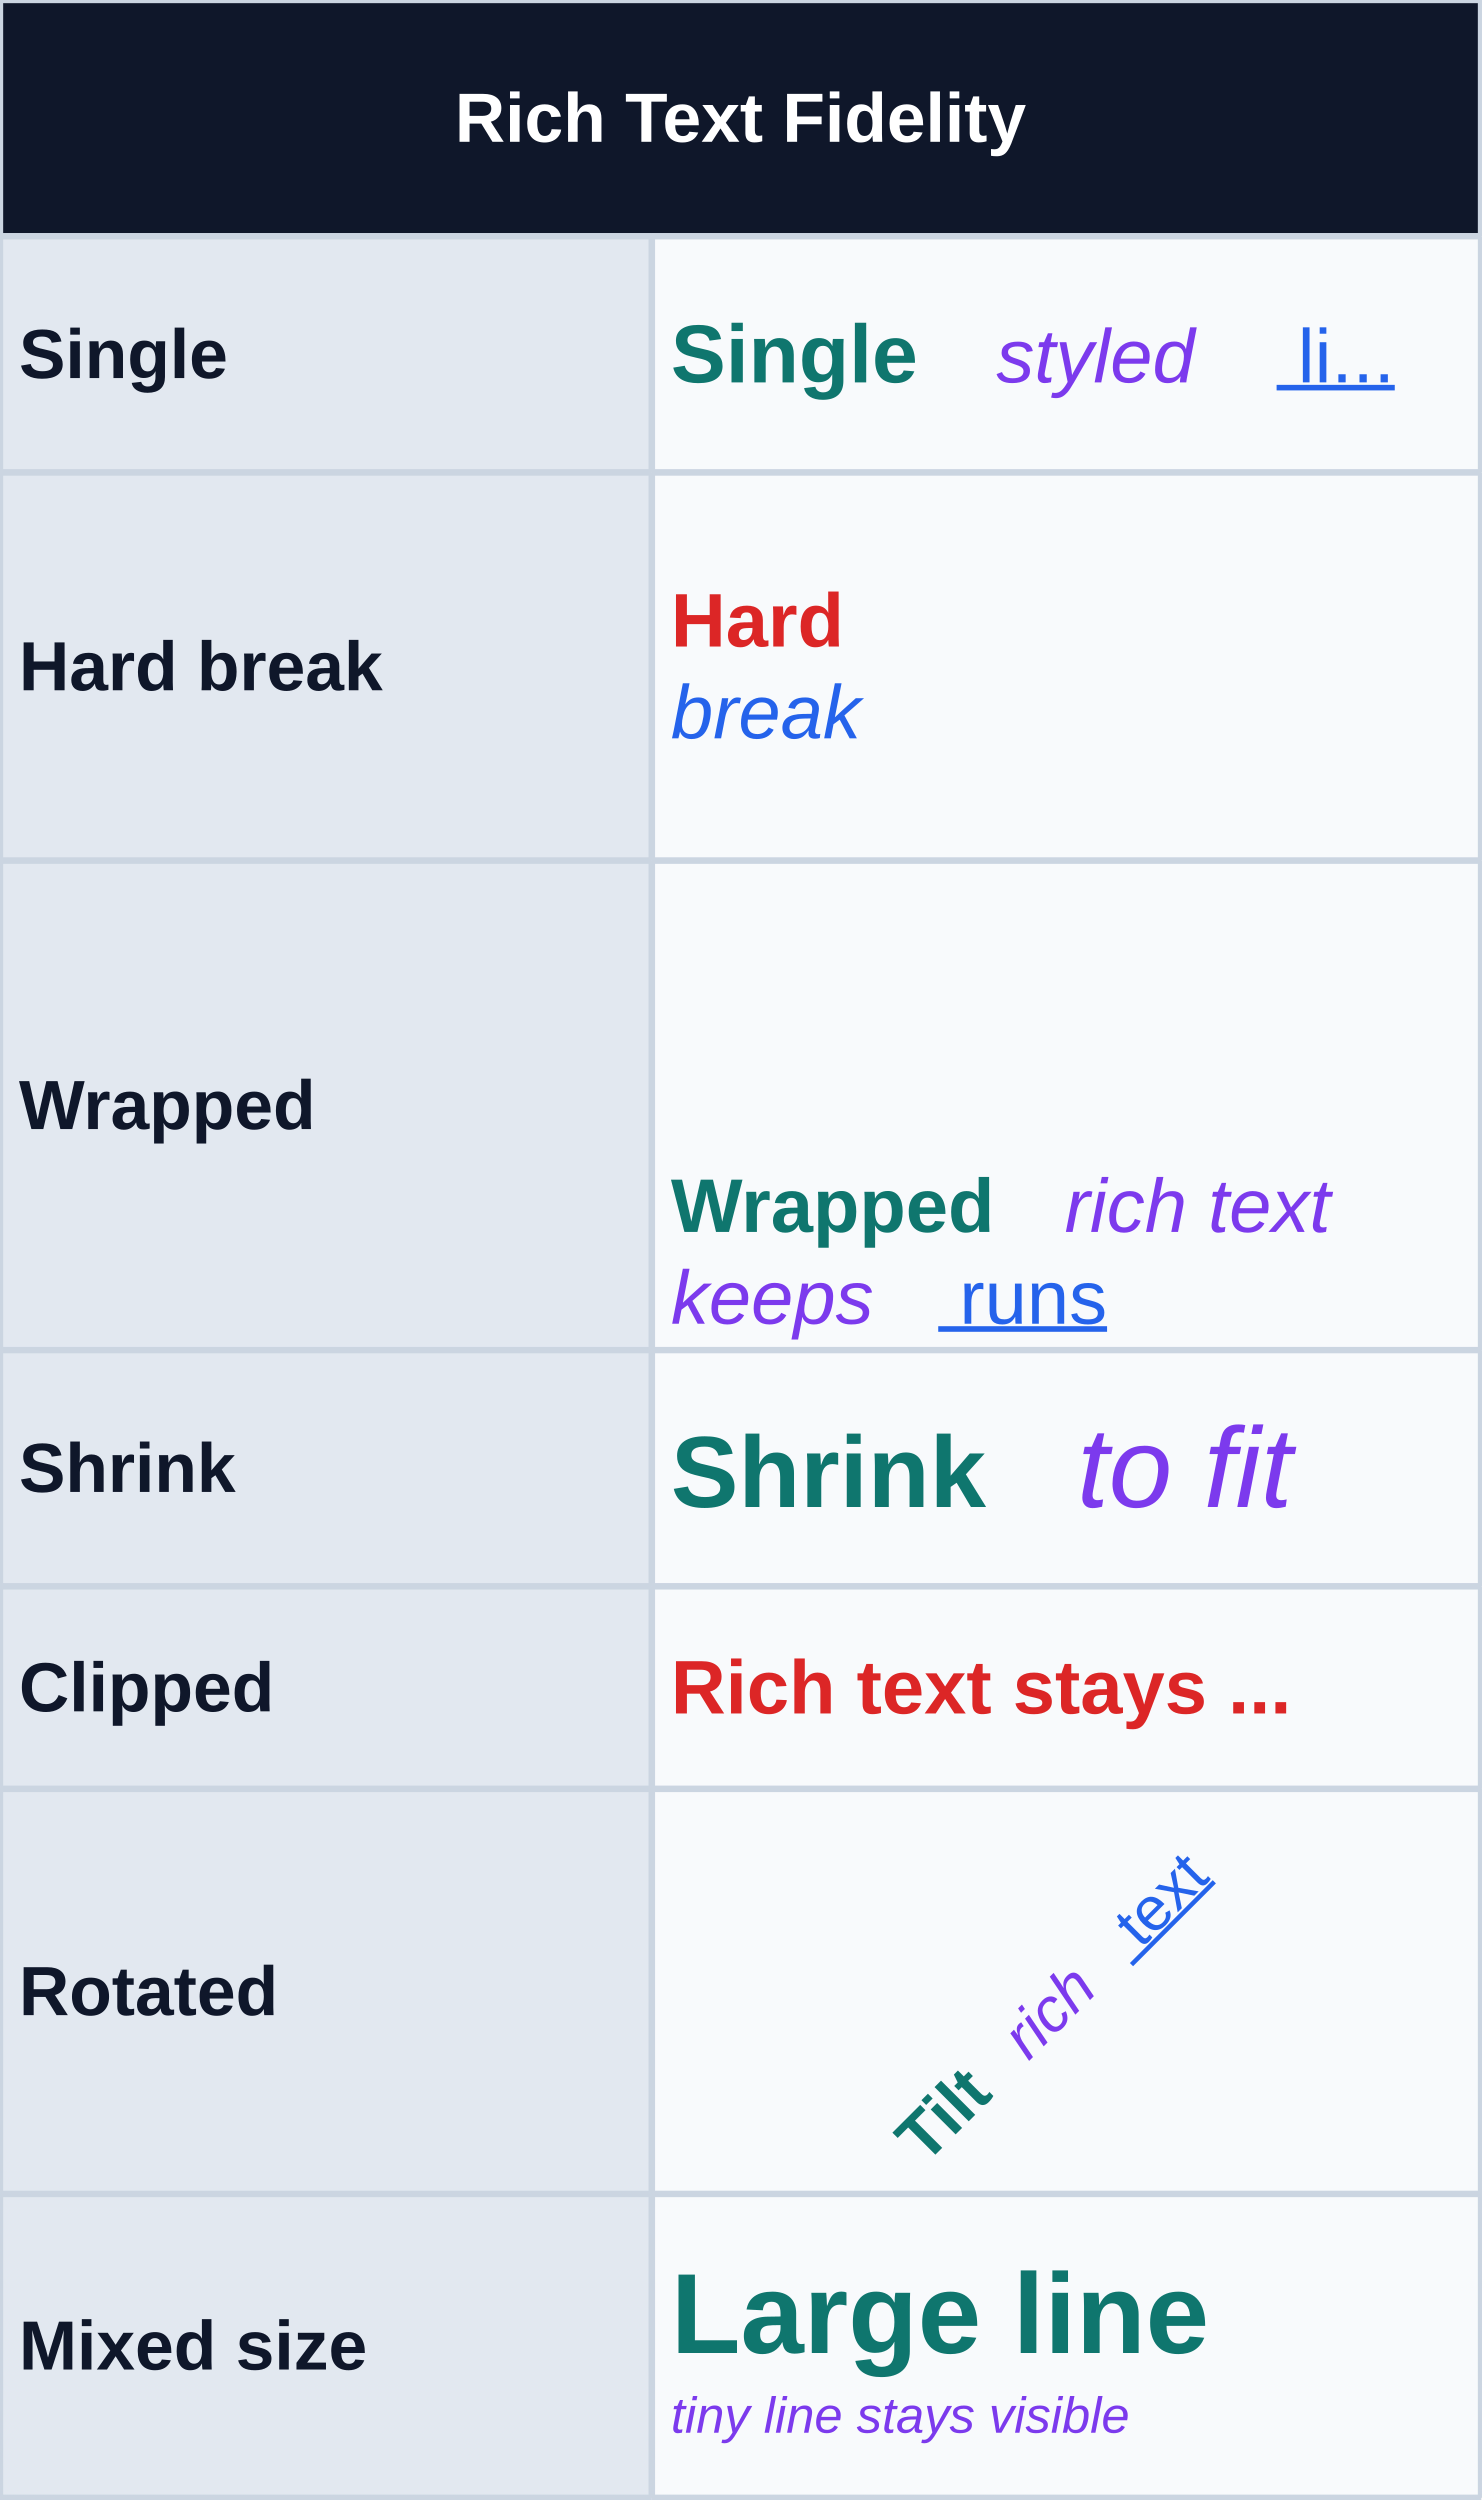
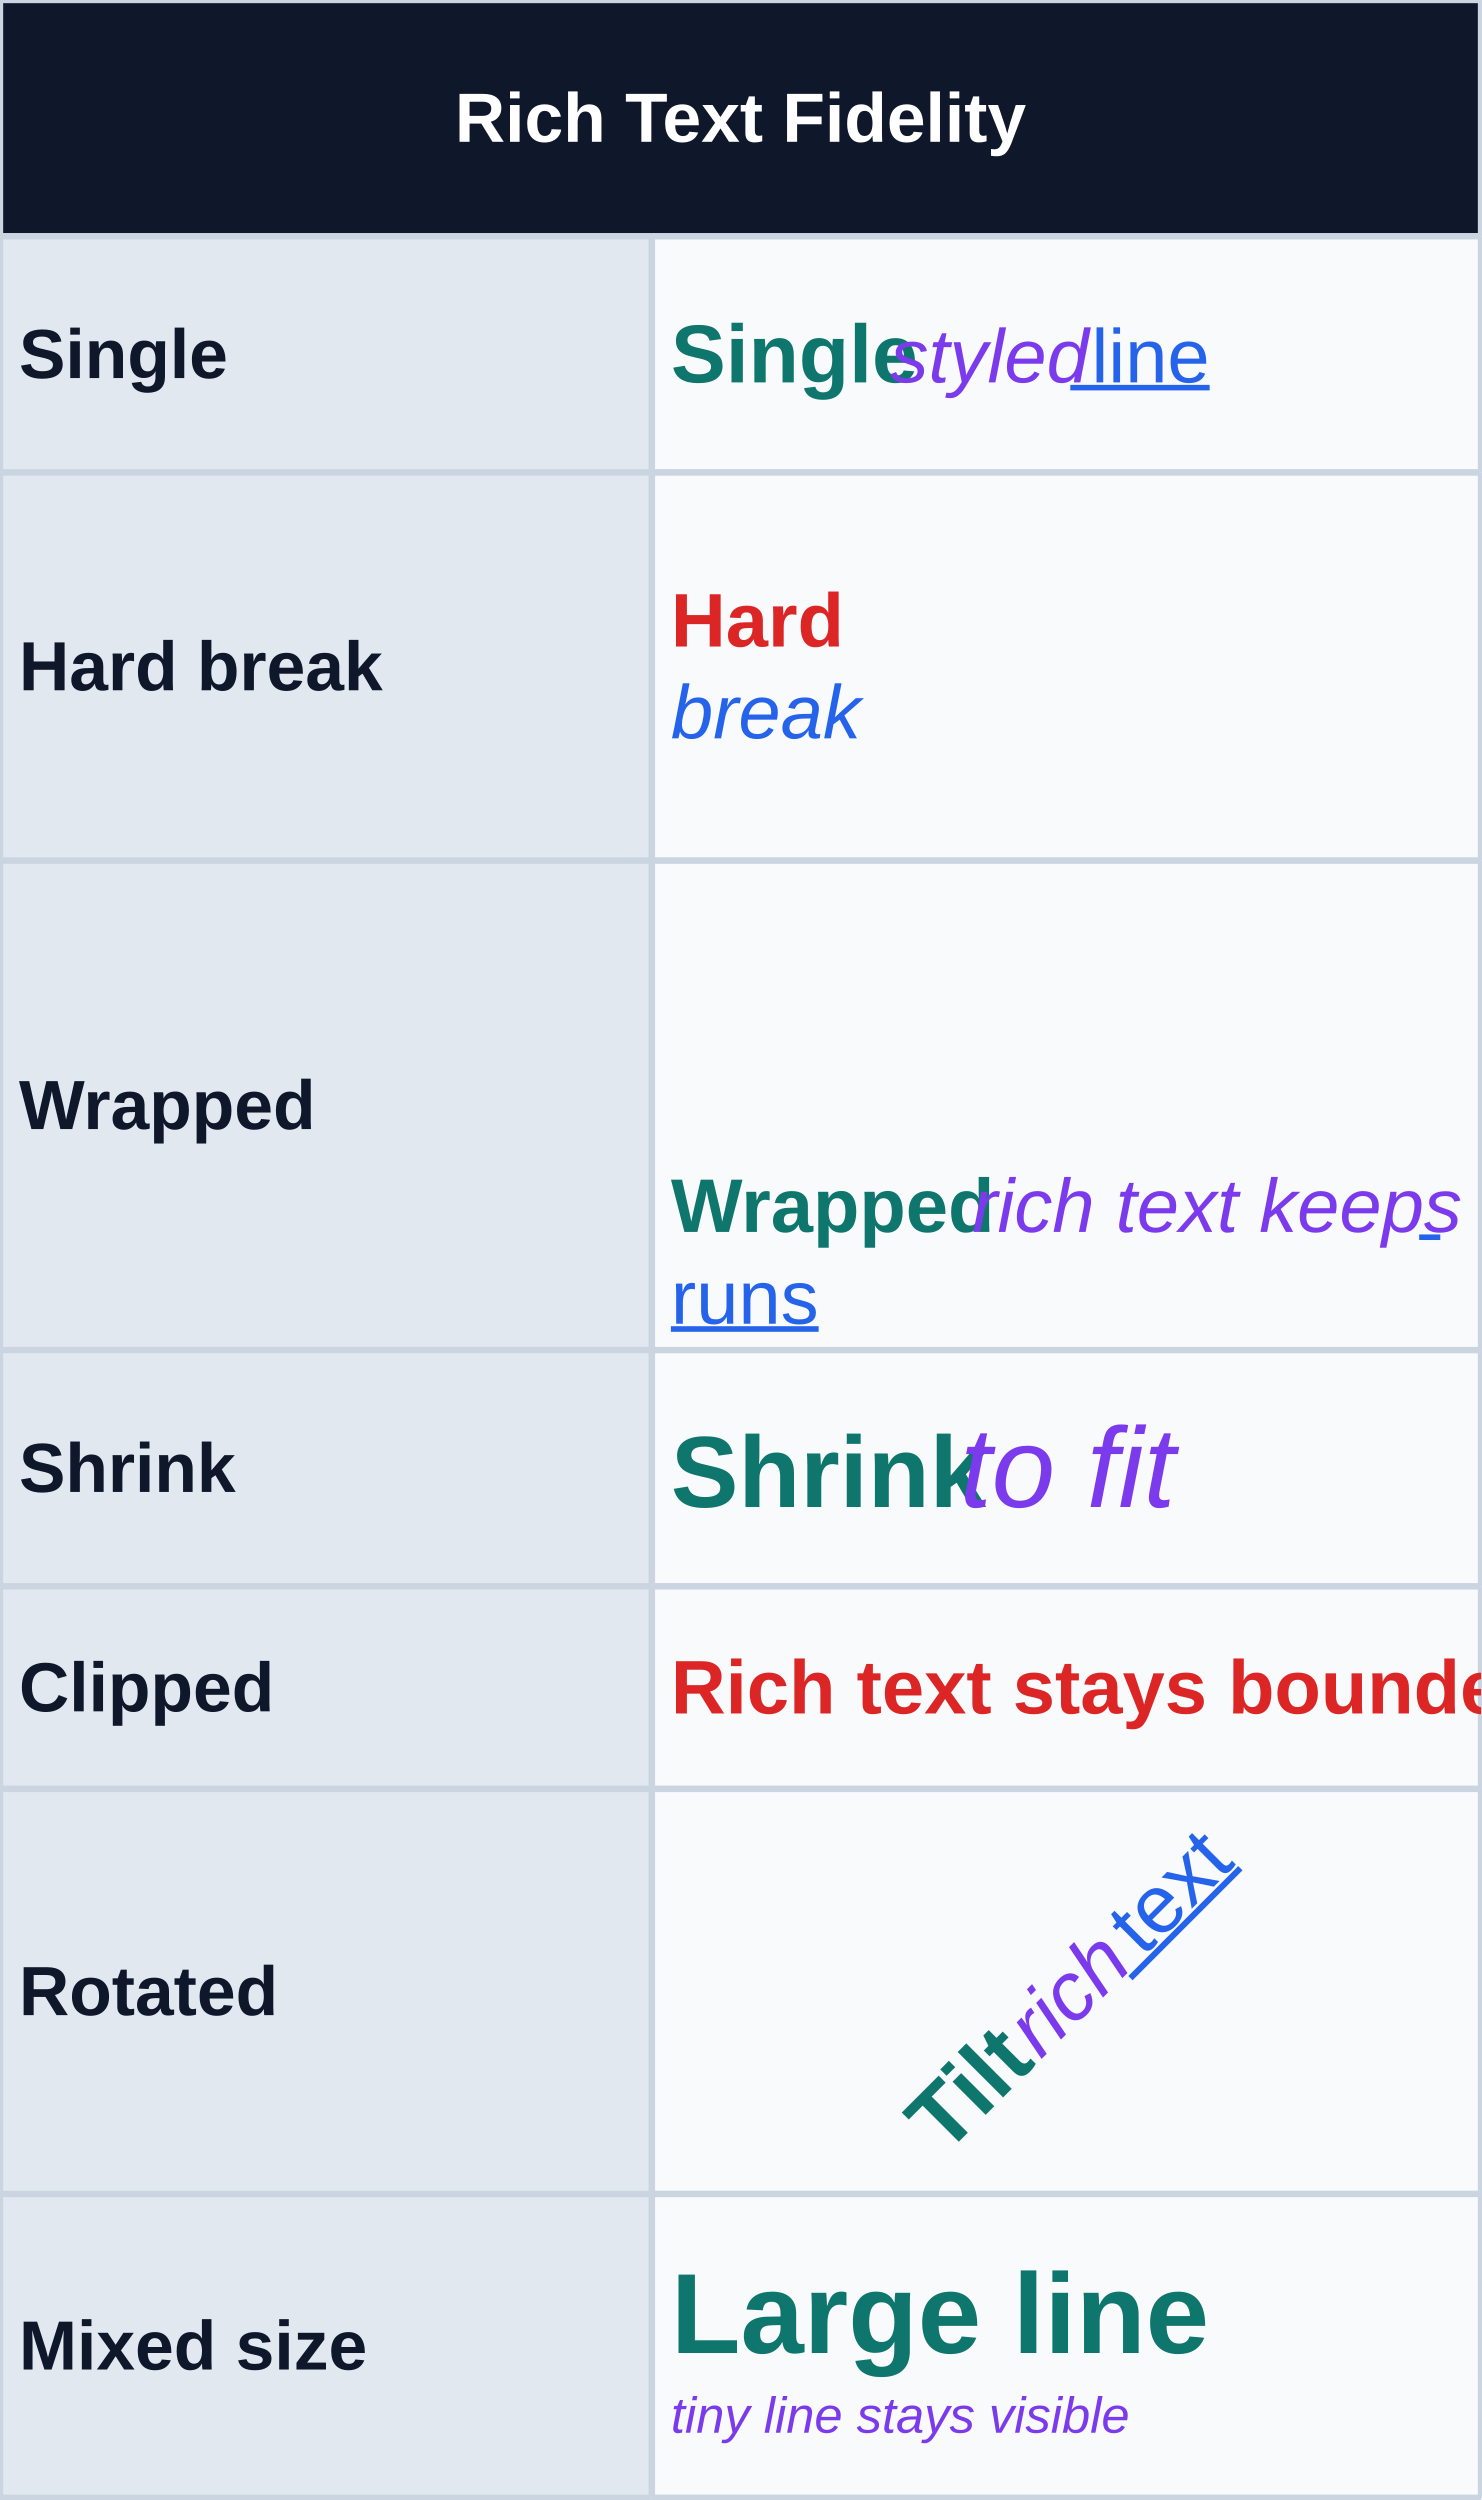
<svg xmlns="http://www.w3.org/2000/svg" width="468" height="790" viewBox="0 0 468 790">
  <rect x="0" y="0" width="468" height="790" fill="#FFFFFF" />
  <rect x="0" y="0" width="468" height="74.66" fill="#0F172A" />
  <line x1="0" y1="0" x2="468" y2="0" stroke="#CBD5E1" stroke-width="2" />
  <line x1="468" y1="0" x2="468" y2="74.66" stroke="#CBD5E1" stroke-width="2" />
  <line x1="0" y1="74.66" x2="468" y2="74.66" stroke="#CBD5E1" stroke-width="2" />
  <line x1="0" y1="0" x2="0" y2="74.66" stroke="#CBD5E1" stroke-width="2" />
  <rect x="0" y="74.66" width="206" height="74.66" fill="#E2E8F0" />
  <line x1="0" y1="74.66" x2="206" y2="74.66" stroke="#CBD5E1" stroke-width="2" />
  <line x1="206" y1="74.66" x2="206" y2="149.32" stroke="#CBD5E1" stroke-width="2" />
  <line x1="0" y1="149.32" x2="206" y2="149.32" stroke="#CBD5E1" stroke-width="2" />
  <line x1="0" y1="74.66" x2="0" y2="149.32" stroke="#CBD5E1" stroke-width="2" />
  <rect x="206" y="74.66" width="262" height="74.66" fill="#F8FAFC" />
  <line x1="206" y1="74.66" x2="468" y2="74.66" stroke="#CBD5E1" stroke-width="2" />
  <line x1="468" y1="74.66" x2="468" y2="149.32" stroke="#CBD5E1" stroke-width="2" />
  <line x1="206" y1="149.32" x2="468" y2="149.32" stroke="#CBD5E1" stroke-width="2" />
  <line x1="206" y1="74.66" x2="206" y2="149.32" stroke="#CBD5E1" stroke-width="2" />
  <rect x="0" y="149.32" width="206" height="122.66" fill="#E2E8F0" />
  <line x1="0" y1="149.32" x2="206" y2="149.32" stroke="#CBD5E1" stroke-width="2" />
  <line x1="206" y1="149.32" x2="206" y2="271.98" stroke="#CBD5E1" stroke-width="2" />
  <line x1="0" y1="271.98" x2="206" y2="271.98" stroke="#CBD5E1" stroke-width="2" />
  <line x1="0" y1="149.32" x2="0" y2="271.98" stroke="#CBD5E1" stroke-width="2" />
  <rect x="206" y="149.32" width="262" height="122.66" fill="#F8FAFC" />
  <line x1="206" y1="149.32" x2="468" y2="149.32" stroke="#CBD5E1" stroke-width="2" />
  <line x1="468" y1="149.32" x2="468" y2="271.98" stroke="#CBD5E1" stroke-width="2" />
  <line x1="206" y1="271.98" x2="468" y2="271.98" stroke="#CBD5E1" stroke-width="2" />
  <line x1="206" y1="149.32" x2="206" y2="271.98" stroke="#CBD5E1" stroke-width="2" />
  <rect x="0" y="271.98" width="206" height="154.66" fill="#E2E8F0" />
  <line x1="0" y1="271.98" x2="206" y2="271.98" stroke="#CBD5E1" stroke-width="2" />
  <line x1="206" y1="271.98" x2="206" y2="426.64" stroke="#CBD5E1" stroke-width="2" />
  <line x1="0" y1="426.64" x2="206" y2="426.64" stroke="#CBD5E1" stroke-width="2" />
  <line x1="0" y1="271.98" x2="0" y2="426.64" stroke="#CBD5E1" stroke-width="2" />
  <rect x="206" y="271.98" width="262" height="154.66" fill="#F8FAFC" />
  <line x1="206" y1="271.98" x2="468" y2="271.98" stroke="#CBD5E1" stroke-width="2" />
  <line x1="468" y1="271.98" x2="468" y2="426.64" stroke="#CBD5E1" stroke-width="2" />
  <line x1="206" y1="426.64" x2="468" y2="426.64" stroke="#CBD5E1" stroke-width="2" />
  <line x1="206" y1="271.98" x2="206" y2="426.64" stroke="#CBD5E1" stroke-width="2" />
  <rect x="0" y="426.64" width="206" height="74.66" fill="#E2E8F0" />
  <line x1="0" y1="426.64" x2="206" y2="426.64" stroke="#CBD5E1" stroke-width="2" />
  <line x1="206" y1="426.64" x2="206" y2="501.3" stroke="#CBD5E1" stroke-width="2" />
  <line x1="0" y1="501.3" x2="206" y2="501.3" stroke="#CBD5E1" stroke-width="2" />
  <line x1="0" y1="426.64" x2="0" y2="501.3" stroke="#CBD5E1" stroke-width="2" />
  <rect x="206" y="426.64" width="262" height="74.66" fill="#F8FAFC" />
  <line x1="206" y1="426.64" x2="468" y2="426.64" stroke="#CBD5E1" stroke-width="2" />
  <line x1="468" y1="426.64" x2="468" y2="501.3" stroke="#CBD5E1" stroke-width="2" />
  <line x1="206" y1="501.3" x2="468" y2="501.3" stroke="#CBD5E1" stroke-width="2" />
  <line x1="206" y1="426.64" x2="206" y2="501.3" stroke="#CBD5E1" stroke-width="2" />
  <rect x="0" y="501.3" width="206" height="64" fill="#E2E8F0" />
  <line x1="0" y1="501.3" x2="206" y2="501.3" stroke="#CBD5E1" stroke-width="2" />
  <line x1="206" y1="501.3" x2="206" y2="565.3" stroke="#CBD5E1" stroke-width="2" />
  <line x1="0" y1="565.3" x2="206" y2="565.3" stroke="#CBD5E1" stroke-width="2" />
  <line x1="0" y1="501.3" x2="0" y2="565.3" stroke="#CBD5E1" stroke-width="2" />
  <rect x="206" y="501.3" width="262" height="64" fill="#F8FAFC" />
  <line x1="206" y1="501.3" x2="468" y2="501.3" stroke="#CBD5E1" stroke-width="2" />
  <line x1="468" y1="501.3" x2="468" y2="565.3" stroke="#CBD5E1" stroke-width="2" />
  <line x1="206" y1="565.3" x2="468" y2="565.3" stroke="#CBD5E1" stroke-width="2" />
  <line x1="206" y1="501.3" x2="206" y2="565.3" stroke="#CBD5E1" stroke-width="2" />
  <rect x="0" y="565.3" width="206" height="128" fill="#E2E8F0" />
  <line x1="0" y1="565.3" x2="206" y2="565.3" stroke="#CBD5E1" stroke-width="2" />
  <line x1="206" y1="565.3" x2="206" y2="693.3" stroke="#CBD5E1" stroke-width="2" />
  <line x1="0" y1="693.3" x2="206" y2="693.3" stroke="#CBD5E1" stroke-width="2" />
  <line x1="0" y1="565.3" x2="0" y2="693.3" stroke="#CBD5E1" stroke-width="2" />
  <rect x="206" y="565.3" width="262" height="128" fill="#F8FAFC" />
  <line x1="206" y1="565.3" x2="468" y2="565.3" stroke="#CBD5E1" stroke-width="2" />
  <line x1="468" y1="565.3" x2="468" y2="693.3" stroke="#CBD5E1" stroke-width="2" />
  <line x1="206" y1="693.3" x2="468" y2="693.3" stroke="#CBD5E1" stroke-width="2" />
  <line x1="206" y1="565.3" x2="206" y2="693.3" stroke="#CBD5E1" stroke-width="2" />
  <rect x="0" y="693.3" width="206" height="96" fill="#E2E8F0" />
  <line x1="0" y1="693.3" x2="206" y2="693.3" stroke="#CBD5E1" stroke-width="2" />
  <line x1="206" y1="693.3" x2="206" y2="789.3" stroke="#CBD5E1" stroke-width="2" />
  <line x1="0" y1="789.3" x2="206" y2="789.3" stroke="#CBD5E1" stroke-width="2" />
  <line x1="0" y1="693.3" x2="0" y2="789.3" stroke="#CBD5E1" stroke-width="2" />
  <rect x="206" y="693.3" width="262" height="96" fill="#F8FAFC" />
  <line x1="206" y1="693.3" x2="468" y2="693.3" stroke="#CBD5E1" stroke-width="2" />
  <line x1="468" y1="693.3" x2="468" y2="789.3" stroke="#CBD5E1" stroke-width="2" />
  <line x1="206" y1="789.3" x2="468" y2="789.3" stroke="#CBD5E1" stroke-width="2" />
  <line x1="206" y1="693.3" x2="206" y2="789.3" stroke="#CBD5E1" stroke-width="2" />
  <clipPath id="xl-text-1-1">
    <rect x="0" y="0" width="468" height="74.66" />
  </clipPath>
  <g clip-path="url(#xl-text-1-1)">
    <text x="234" y="44.81" fill="#FFFFFF" font-family="Calibri, Arial, sans-serif" font-size="22" text-anchor="middle" font-weight="700">Rich Text Fidelity</text>
  </g>
  <clipPath id="xl-text-2-1">
    <rect x="0" y="74.66" width="206" height="74.66" />
  </clipPath>
  <g clip-path="url(#xl-text-2-1)">
    <text x="6" y="119.47" fill="#0F172A" font-family="Calibri, Arial, sans-serif" font-size="22" text-anchor="start" font-weight="700">Single</text>
  </g>
  <clipPath id="xl-text-2-2">
    <rect x="206" y="74.66" width="262" height="74.66" />
  </clipPath>
  <g clip-path="url(#xl-text-2-2)">
    <text x="212" y="120.83" font-family="Calibri, Arial, sans-serif" font-size="26" text-anchor="start" fill="#0F766E" font-weight="700">Single</text>
-     <text x="308.179" y="120.83" font-family="Calibri, Arial, sans-serif" font-size="24" text-anchor="start" fill="#7C3AED" xml:space="preserve" font-style="italic"> styled</text>
-     <text x="403.411" y="120.83" font-family="Calibri, Arial, sans-serif" font-size="24" text-anchor="start" fill="#2563EB" xml:space="preserve" text-decoration="underline"> li...</text>
+     <text x="274.715" y="120.83" font-family="Calibri, Arial, sans-serif" font-size="24" text-anchor="start" fill="#7C3AED" xml:space="preserve" font-style="italic"> styled</text>
+     <text x="338.219" y="120.83" font-family="Calibri, Arial, sans-serif" font-size="24" text-anchor="start" fill="#2563EB" xml:space="preserve" text-decoration="underline"> line</text>
  </g>
  <clipPath id="xl-text-3-1">
    <rect x="0" y="149.32" width="206" height="122.66" />
  </clipPath>
  <g clip-path="url(#xl-text-3-1)">
    <text x="6" y="218.13" fill="#0F172A" font-family="Calibri, Arial, sans-serif" font-size="22" text-anchor="start" font-weight="700">Hard break</text>
  </g>
  <clipPath id="xl-text-3-2">
    <rect x="206" y="149.32" width="262" height="122.66" />
  </clipPath>
  <g clip-path="url(#xl-text-3-2)">
    <text x="212" y="204.31" font-family="Calibri, Arial, sans-serif" font-size="24" text-anchor="start" fill="#DC2626" font-weight="700">Hard</text>
    <text x="212" y="233.31" font-family="Calibri, Arial, sans-serif" font-size="24" text-anchor="start" fill="#2563EB" font-style="italic">break</text>
  </g>
  <clipPath id="xl-text-4-1">
    <rect x="0" y="271.98" width="206" height="154.66" />
  </clipPath>
  <g clip-path="url(#xl-text-4-1)">
    <text x="6" y="356.79" fill="#0F172A" font-family="Calibri, Arial, sans-serif" font-size="22" text-anchor="start" font-weight="700">Wrapped</text>
  </g>
  <clipPath id="xl-text-4-2">
    <rect x="206" y="271.98" width="262" height="154.66" />
  </clipPath>
  <g clip-path="url(#xl-text-4-2)">
    <text x="212" y="389.3" font-family="Calibri, Arial, sans-serif" font-size="24" text-anchor="start" fill="#0F766E" xml:space="preserve" font-weight="700">Wrapped </text>
-     <text x="336.416" y="389.3" font-family="Calibri, Arial, sans-serif" font-size="24" text-anchor="start" fill="#7C3AED" xml:space="preserve" font-style="italic">rich text </text>
-     <text x="212" y="418.3" font-family="Calibri, Arial, sans-serif" font-size="24" text-anchor="start" fill="#7C3AED" font-style="italic">keeps</text>
-     <text x="296.48" y="418.3" font-family="Calibri, Arial, sans-serif" font-size="24" text-anchor="start" fill="#2563EB" xml:space="preserve" text-decoration="underline"> runs</text>
+     <text x="307.215" y="389.3" font-family="Calibri, Arial, sans-serif" font-size="24" text-anchor="start" fill="#7C3AED" font-style="italic">rich text keeps</text>
+     <text x="448.461" y="389.3" font-family="Calibri, Arial, sans-serif" font-size="24" text-anchor="start" fill="#2563EB" xml:space="preserve" text-decoration="underline"> </text>
+     <text x="212" y="418.3" font-family="Calibri, Arial, sans-serif" font-size="24" text-anchor="start" fill="#2563EB" text-decoration="underline">runs</text>
  </g>
  <clipPath id="xl-text-5-1">
    <rect x="0" y="426.64" width="206" height="74.66" />
  </clipPath>
  <g clip-path="url(#xl-text-5-1)">
    <text x="6" y="471.45" fill="#0F172A" font-family="Calibri, Arial, sans-serif" font-size="22" text-anchor="start" font-weight="700">Shrink</text>
  </g>
  <clipPath id="xl-text-5-2">
    <rect x="206" y="426.64" width="262" height="74.66" />
  </clipPath>
  <g clip-path="url(#xl-text-5-2)">
    <text x="212" y="476.21" font-family="Calibri, Arial, sans-serif" font-size="32" text-anchor="start" fill="#0F766E" font-weight="700">Shrink</text>
-     <text x="330.374" y="476.21" font-family="Calibri, Arial, sans-serif" font-size="36" text-anchor="start" fill="#7C3AED" xml:space="preserve" font-style="italic"> to fit</text>
+     <text x="293.375" y="476.21" font-family="Calibri, Arial, sans-serif" font-size="36" text-anchor="start" fill="#7C3AED" xml:space="preserve" font-style="italic"> to fit</text>
  </g>
  <clipPath id="xl-text-6-1">
    <rect x="0" y="501.3" width="206" height="64" />
  </clipPath>
  <g clip-path="url(#xl-text-6-1)">
    <text x="6" y="540.78" fill="#0F172A" font-family="Calibri, Arial, sans-serif" font-size="22" text-anchor="start" font-weight="700">Clipped</text>
  </g>
  <clipPath id="xl-text-6-2">
    <rect x="206" y="501.3" width="262" height="64" />
  </clipPath>
  <g clip-path="url(#xl-text-6-2)">
-     <text x="212" y="541.46" font-family="Calibri, Arial, sans-serif" font-size="24" text-anchor="start" fill="#DC2626" font-weight="700">Rich text stays ...</text>
+     <text x="212" y="541.46" font-family="Calibri, Arial, sans-serif" font-size="24" text-anchor="start" fill="#DC2626" font-weight="700">Rich text stays bounded...</text>
  </g>
  <clipPath id="xl-text-7-1">
    <rect x="0" y="565.3" width="206" height="128" />
  </clipPath>
  <g clip-path="url(#xl-text-7-1)">
    <text x="6" y="636.78" fill="#0F172A" font-family="Calibri, Arial, sans-serif" font-size="22" text-anchor="start" font-weight="700">Rotated</text>
  </g>
  <clipPath id="xl-text-7-2">
    <rect x="206" y="565.3" width="262" height="128" />
  </clipPath>
  <g clip-path="url(#xl-text-7-2)" transform="rotate(-45 337 629.3)">
-     <text x="266.319" y="636.474" font-family="Calibri, Arial, sans-serif" font-size="21.099" text-anchor="start" fill="#0F766E" font-weight="700">Tilt</text>
-     <text x="307.369" y="636.474" font-family="Calibri, Arial, sans-serif" font-size="19.592" text-anchor="start" fill="#7C3AED" xml:space="preserve" font-style="italic"> rich</text>
-     <text x="357.525" y="636.474" font-family="Calibri, Arial, sans-serif" font-size="19.592" text-anchor="start" fill="#2563EB" xml:space="preserve" text-decoration="underline"> text</text>
+     <text x="272.833" y="638.82" font-family="Calibri, Arial, sans-serif" font-size="28" text-anchor="start" fill="#0F766E" font-weight="700">Tilt</text>
+     <text x="308.708" y="638.82" font-family="Calibri, Arial, sans-serif" font-size="26" text-anchor="start" fill="#7C3AED" xml:space="preserve" font-style="italic"> rich</text>
+     <text x="354.271" y="638.82" font-family="Calibri, Arial, sans-serif" font-size="26" text-anchor="start" fill="#2563EB" xml:space="preserve" text-decoration="underline"> text</text>
  </g>
  <clipPath id="xl-text-8-1">
    <rect x="0" y="693.3" width="206" height="96" />
  </clipPath>
  <g clip-path="url(#xl-text-8-1)">
    <text x="6" y="748.78" fill="#0F172A" font-family="Calibri, Arial, sans-serif" font-size="22" text-anchor="start" font-weight="700">Mixed size</text>
  </g>
  <clipPath id="xl-text-8-2">
    <rect x="206" y="693.3" width="262" height="96" />
  </clipPath>
  <g clip-path="url(#xl-text-8-2)">
    <text x="212" y="743.54" font-family="Calibri, Arial, sans-serif" font-size="36" text-anchor="start" fill="#0F766E" font-weight="700">Large line</text>
    <text x="212" y="768.74" font-family="Calibri, Arial, sans-serif" font-size="16" text-anchor="start" fill="#7C3AED" font-style="italic">tiny line stays visible</text>
  </g>
</svg>
